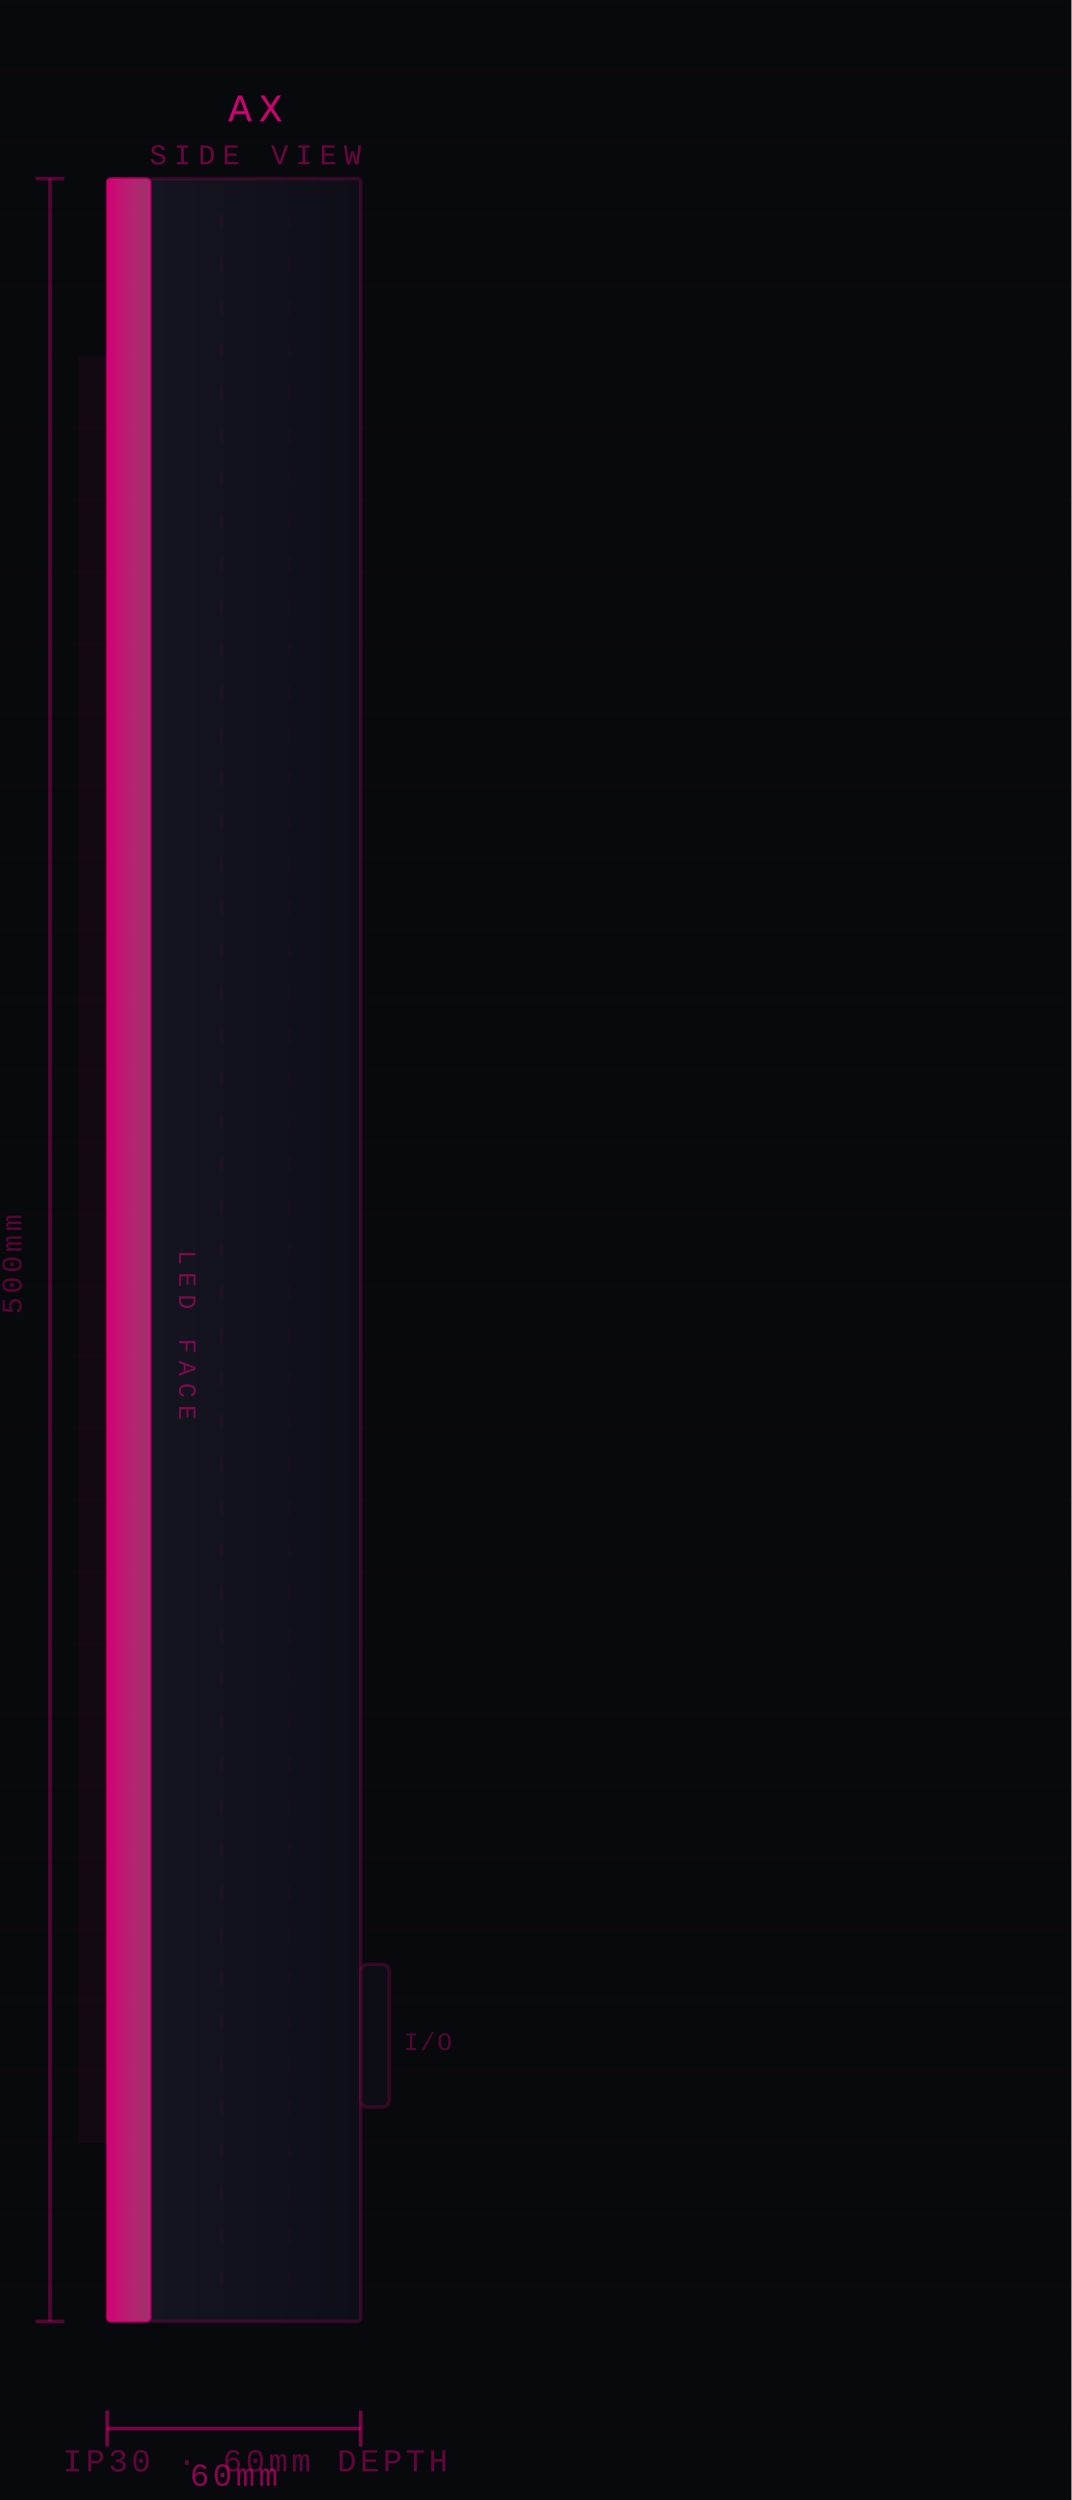
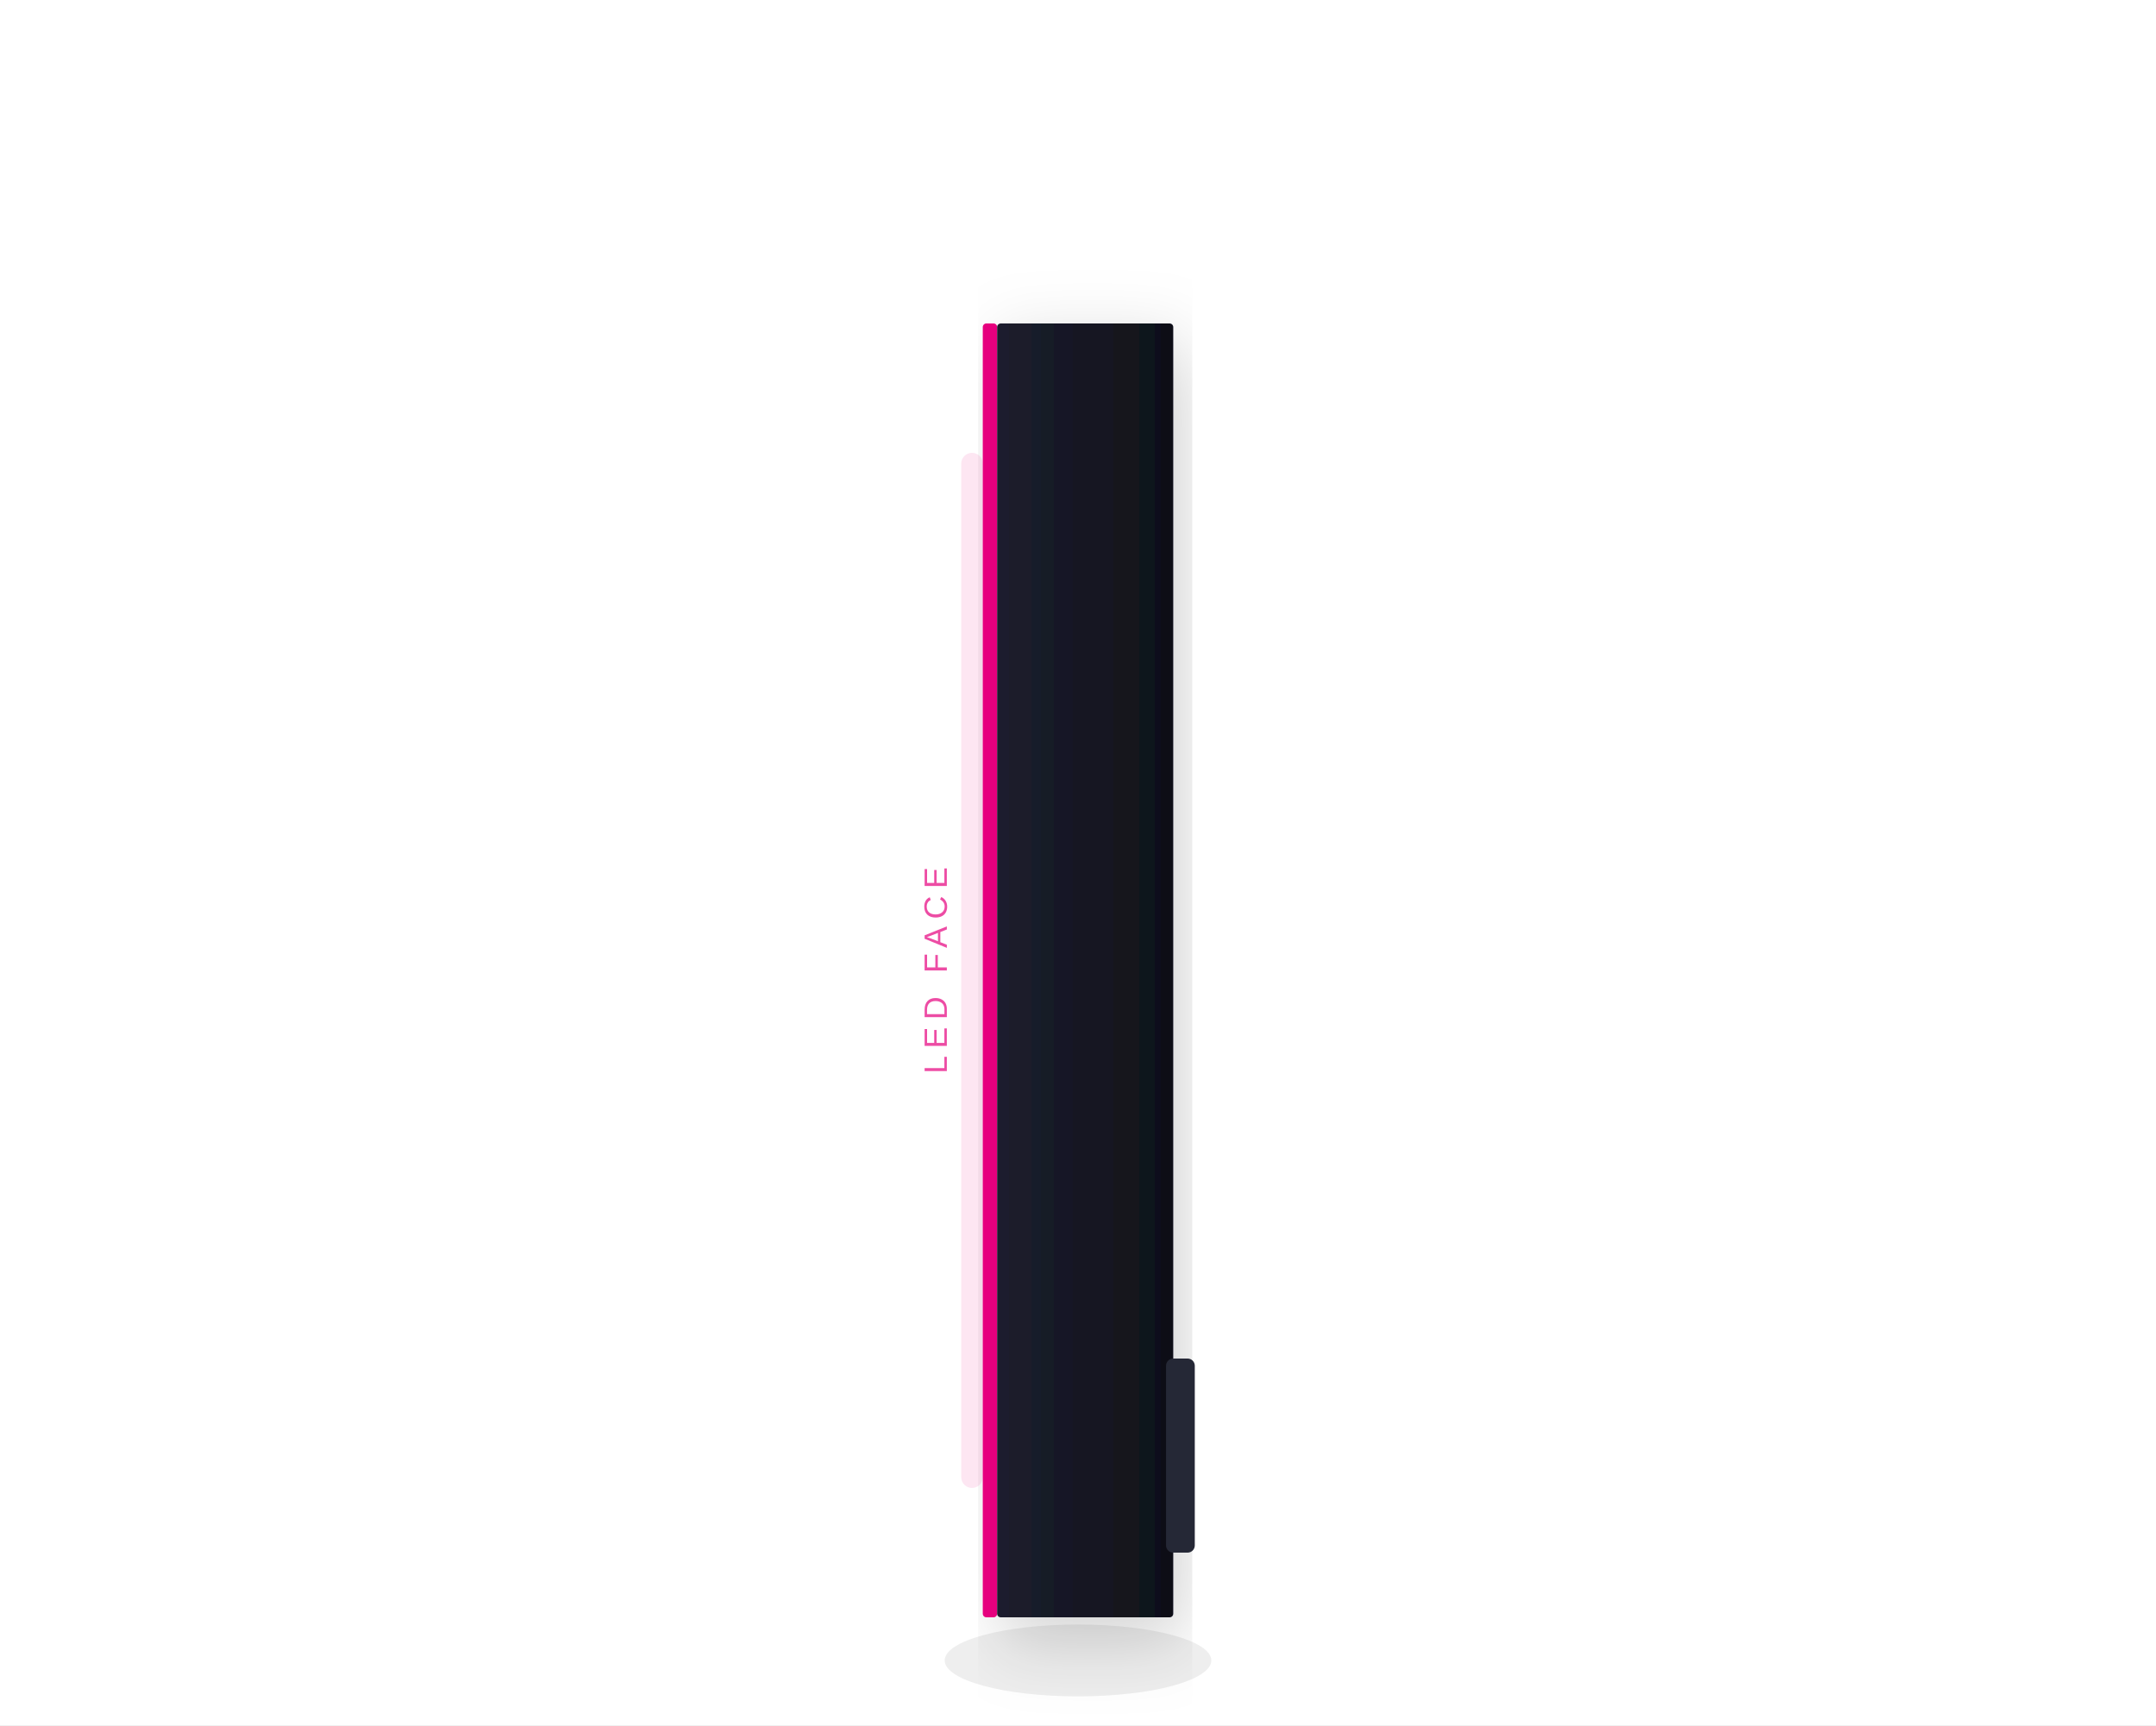
- <svg xmlns="http://www.w3.org/2000/svg" width="300" height="700" viewBox="0 0 300 700">
+ <svg xmlns="http://www.w3.org/2000/svg" width="600" height="480" viewBox="0 0 600 480">
  <defs>
-     <linearGradient id="bodyGrad" x1="0" y1="0" x2="1" y2="0">
-       <stop offset="0%" stop-color="#141520" />
-       <stop offset="100%" stop-color="#0d0e16" />
+     <linearGradient id="bodyG" x1="0" y1="0" x2="1" y2="0">
+       <stop offset="0%" stop-color="#1c1e2e" />
+       <stop offset="100%" stop-color="#0f1018" />
    </linearGradient>
-     <linearGradient id="faceGrad" x1="0" y1="0" x2="1" y2="0">
-       <stop offset="0%" stop-color="#E6007E" stop-opacity="0.9" />
-       <stop offset="100%" stop-color="#FF4DA8" stop-opacity="0.6" />
-     </linearGradient>
+     <filter id="sh">
+       <feDropShadow dx="4" dy="6" stdDeviation="10" flood-color="#000" flood-opacity="0.18" />
+     </filter>
  </defs>
-   <rect width="300" height="700" fill="#08090d" />
-   <line x1="0" y1="0" x2="300" y2="0" stroke="#E6007E" stroke-opacity="0.015" stroke-width="1" />
-   <line x1="0" y1="20" x2="300" y2="20" stroke="#E6007E" stroke-opacity="0.015" stroke-width="1" />
-   <line x1="0" y1="40" x2="300" y2="40" stroke="#E6007E" stroke-opacity="0.015" stroke-width="1" />
-   <line x1="0" y1="60" x2="300" y2="60" stroke="#E6007E" stroke-opacity="0.015" stroke-width="1" />
-   <line x1="0" y1="80" x2="300" y2="80" stroke="#E6007E" stroke-opacity="0.015" stroke-width="1" />
-   <line x1="0" y1="100" x2="300" y2="100" stroke="#E6007E" stroke-opacity="0.015" stroke-width="1" />
-   <line x1="0" y1="120" x2="300" y2="120" stroke="#E6007E" stroke-opacity="0.015" stroke-width="1" />
-   <line x1="0" y1="140" x2="300" y2="140" stroke="#E6007E" stroke-opacity="0.015" stroke-width="1" />
-   <line x1="0" y1="160" x2="300" y2="160" stroke="#E6007E" stroke-opacity="0.015" stroke-width="1" />
-   <line x1="0" y1="180" x2="300" y2="180" stroke="#E6007E" stroke-opacity="0.015" stroke-width="1" />
-   <line x1="0" y1="200" x2="300" y2="200" stroke="#E6007E" stroke-opacity="0.015" stroke-width="1" />
-   <line x1="0" y1="220" x2="300" y2="220" stroke="#E6007E" stroke-opacity="0.015" stroke-width="1" />
-   <line x1="0" y1="240" x2="300" y2="240" stroke="#E6007E" stroke-opacity="0.015" stroke-width="1" />
-   <line x1="0" y1="260" x2="300" y2="260" stroke="#E6007E" stroke-opacity="0.015" stroke-width="1" />
-   <line x1="0" y1="280" x2="300" y2="280" stroke="#E6007E" stroke-opacity="0.015" stroke-width="1" />
-   <line x1="0" y1="300" x2="300" y2="300" stroke="#E6007E" stroke-opacity="0.015" stroke-width="1" />
-   <line x1="0" y1="320" x2="300" y2="320" stroke="#E6007E" stroke-opacity="0.015" stroke-width="1" />
-   <line x1="0" y1="340" x2="300" y2="340" stroke="#E6007E" stroke-opacity="0.015" stroke-width="1" />
-   <line x1="0" y1="360" x2="300" y2="360" stroke="#E6007E" stroke-opacity="0.015" stroke-width="1" />
-   <line x1="0" y1="380" x2="300" y2="380" stroke="#E6007E" stroke-opacity="0.015" stroke-width="1" />
-   <line x1="0" y1="400" x2="300" y2="400" stroke="#E6007E" stroke-opacity="0.015" stroke-width="1" />
-   <line x1="0" y1="420" x2="300" y2="420" stroke="#E6007E" stroke-opacity="0.015" stroke-width="1" />
-   <line x1="0" y1="440" x2="300" y2="440" stroke="#E6007E" stroke-opacity="0.015" stroke-width="1" />
-   <line x1="0" y1="460" x2="300" y2="460" stroke="#E6007E" stroke-opacity="0.015" stroke-width="1" />
-   <line x1="0" y1="480" x2="300" y2="480" stroke="#E6007E" stroke-opacity="0.015" stroke-width="1" />
-   <line x1="0" y1="500" x2="300" y2="500" stroke="#E6007E" stroke-opacity="0.015" stroke-width="1" />
-   <line x1="0" y1="520" x2="300" y2="520" stroke="#E6007E" stroke-opacity="0.015" stroke-width="1" />
-   <line x1="0" y1="540" x2="300" y2="540" stroke="#E6007E" stroke-opacity="0.015" stroke-width="1" />
-   <line x1="0" y1="560" x2="300" y2="560" stroke="#E6007E" stroke-opacity="0.015" stroke-width="1" />
-   <line x1="0" y1="580" x2="300" y2="580" stroke="#E6007E" stroke-opacity="0.015" stroke-width="1" />
-   <line x1="0" y1="600" x2="300" y2="600" stroke="#E6007E" stroke-opacity="0.015" stroke-width="1" />
-   <line x1="0" y1="620" x2="300" y2="620" stroke="#E6007E" stroke-opacity="0.015" stroke-width="1" />
-   <line x1="0" y1="640" x2="300" y2="640" stroke="#E6007E" stroke-opacity="0.015" stroke-width="1" />
-   <line x1="0" y1="660" x2="300" y2="660" stroke="#E6007E" stroke-opacity="0.015" stroke-width="1" />
-   <line x1="0" y1="680" x2="300" y2="680" stroke="#E6007E" stroke-opacity="0.015" stroke-width="1" />
-   <rect x="42" y="50" width="59" height="600" fill="url(#bodyGrad)" stroke="#E6007E" stroke-opacity="0.2" stroke-width="1" rx="1" />
-   <rect x="30" y="50" width="12" height="600" fill="url(#faceGrad)" rx="1" />
-   <rect x="30" y="50" width="12" height="600" fill="none" stroke="#E6007E" stroke-opacity="0.6" stroke-width="0.8" rx="1" />
-   <rect x="22" y="100" width="8" height="500" fill="#E6007E" fill-opacity="0.05" />
-   <line x1="62" y1="60" x2="62" y2="640" stroke="#E6007E" stroke-opacity="0.05" stroke-width="1" stroke-dasharray="4,8" />
-   <line x1="81" y1="60" x2="81" y2="640" stroke="#E6007E" stroke-opacity="0.04" stroke-width="1" stroke-dasharray="4,8" />
-   <rect x="101" y="550" width="8" height="40" rx="2" fill="#0c0d15" stroke="#E6007E30" stroke-width="1" />
-   <text x="113" y="574" font-family="'Courier New',monospace" font-size="7" fill="#E6007E" opacity="0.35" letter-spacing="0.5">I/O</text>
-   <line x1="30" y1="680" x2="101" y2="680" stroke="#E6007E" stroke-opacity="0.5" stroke-width="1" />
-   <line x1="30" y1="675" x2="30" y2="685" stroke="#E6007E" stroke-opacity="0.5" stroke-width="1" />
-   <line x1="101" y1="675" x2="101" y2="685" stroke="#E6007E" stroke-opacity="0.5" stroke-width="1" />
-   <text x="65.5" y="696" font-family="'Courier New',monospace" font-size="9" fill="#E6007E" opacity="0.6" text-anchor="middle" letter-spacing="1">60mm</text>
-   <line x1="14" y1="50" x2="14" y2="650" stroke="#E6007E" stroke-opacity="0.35" stroke-width="1" />
-   <line x1="10" y1="50" x2="18" y2="50" stroke="#E6007E" stroke-opacity="0.35" stroke-width="1" />
-   <line x1="10" y1="650" x2="18" y2="650" stroke="#E6007E" stroke-opacity="0.35" stroke-width="1" />
-   <text x="6" y="354" font-family="'Courier New',monospace" font-size="8" fill="#E6007E" opacity="0.35" text-anchor="middle" transform="rotate(-90,6,354)" letter-spacing="1">500mm</text>
-   <text x="71.5" y="34" font-family="'Courier New',monospace" font-size="11" fill="#E6007E" opacity="0.9" text-anchor="middle" letter-spacing="2">AX</text>
-   <text x="71.5" y="46" font-family="'Courier New',monospace" font-size="8" fill="#E6007E" opacity="0.45" text-anchor="middle" letter-spacing="2">SIDE VIEW</text>
-   <text x="52" y="350" font-family="'Courier New',monospace" font-size="7" fill="#E6007E" opacity="0.5" writing-mode="tb" letter-spacing="2">LED FACE</text>
-   <text x="71.5" y="692" font-family="'Courier New',monospace" font-size="9" fill="#E6007E" opacity="0.4" text-anchor="middle" letter-spacing="1">IP30 · 60mm DEPTH</text>
+   <rect width="600" height="480" fill="#fff" />
+   <ellipse cx="300" cy="462" rx="37.1" ry="10" fill="#000" opacity="0.07" />
+   <g filter="url(#sh)">
+     <rect x="273.5" y="90" width="4" height="360" fill="#E6007E" rx="1" />
+     <rect x="277.5" y="90" width="49" height="360" fill="url(#bodyG)" rx="1" />
+   </g>
+   <rect x="267.5" y="126" width="6" height="288" fill="#E6007E" opacity="0.10" rx="3" />
+   <rect x="324.5" y="378" width="8" height="54" rx="2" fill="#252836" />
+   <line x1="273.5" y1="486" x2="326.5" y2="486" stroke="#999" stroke-width="1.2" />
+   <line x1="273.5" y1="481" x2="273.5" y2="491" stroke="#999" stroke-width="1.2" />
+   <line x1="326.5" y1="481" x2="326.5" y2="491" stroke="#999" stroke-width="1.2" />
+   <text x="300" y="502" font-family="'Helvetica Neue',Arial,sans-serif" font-size="11" fill="#888" text-anchor="middle" letter-spacing="1">40mm DEPTH</text>
+   <text x="263.5" y="270" font-family="'Helvetica Neue',Arial,sans-serif" font-size="9" fill="#E6007E" text-anchor="middle" transform="rotate(-90,263.5,270)" letter-spacing="2" opacity="0.7">LED FACE</text>
</svg>
